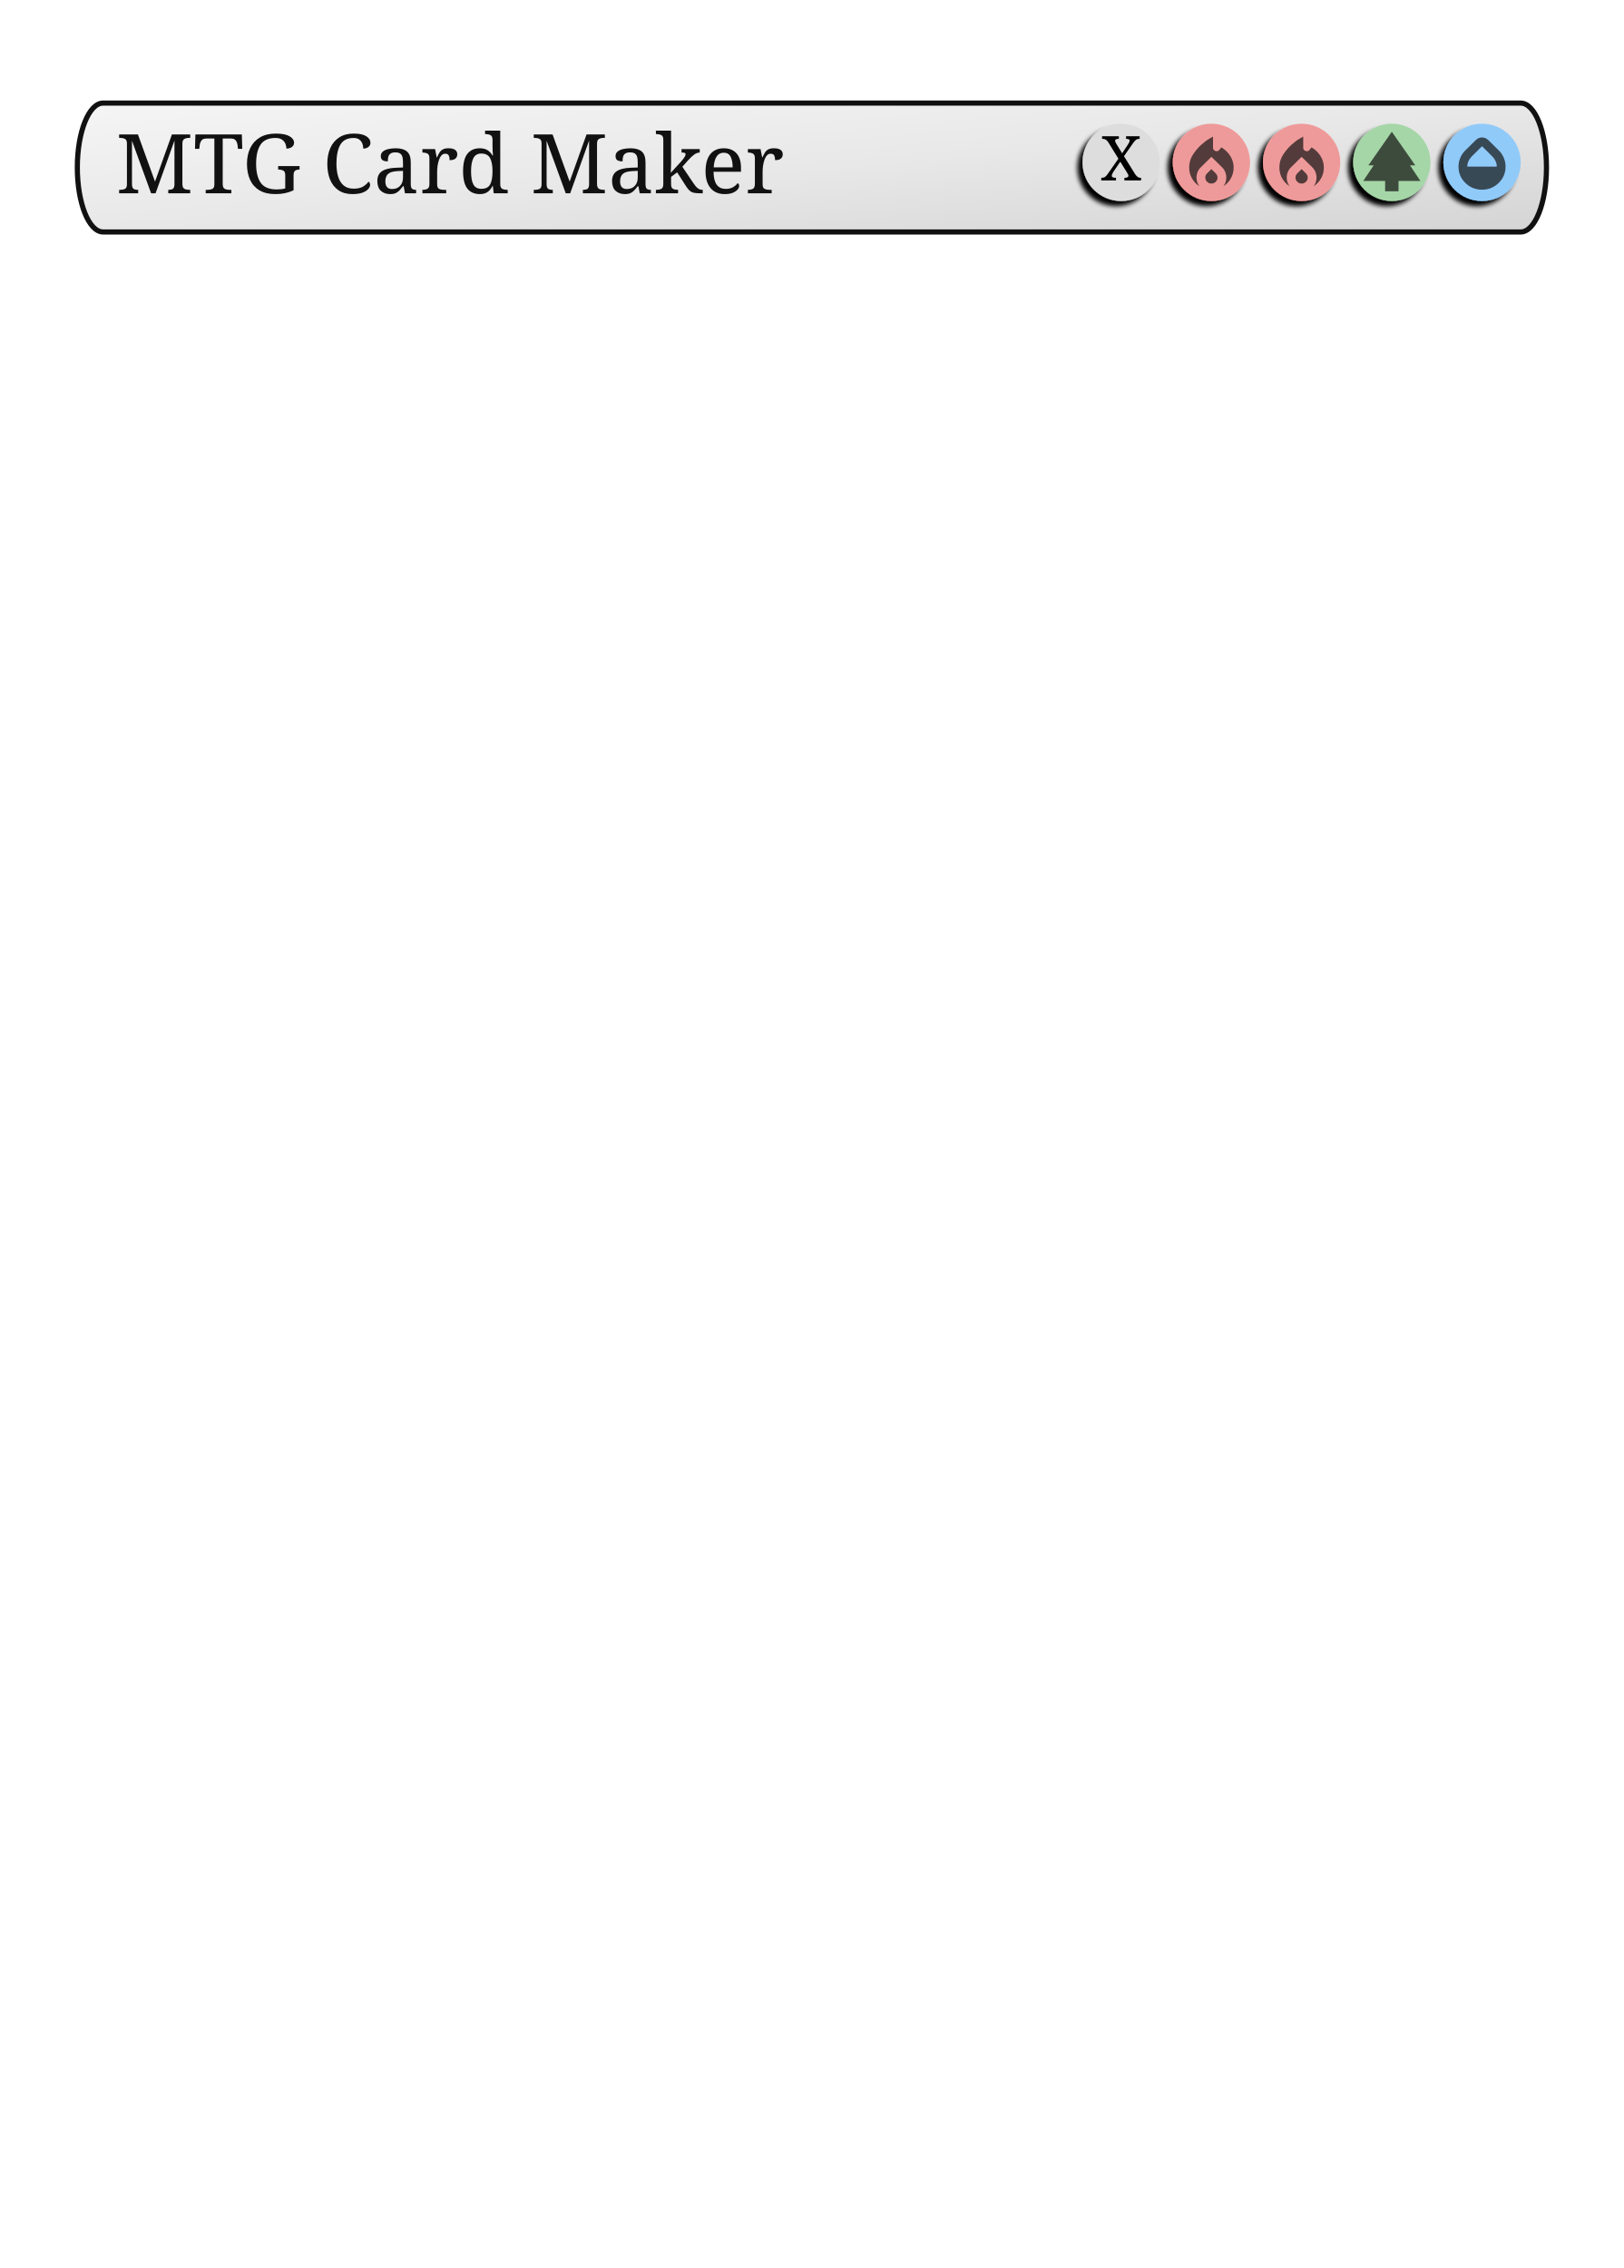
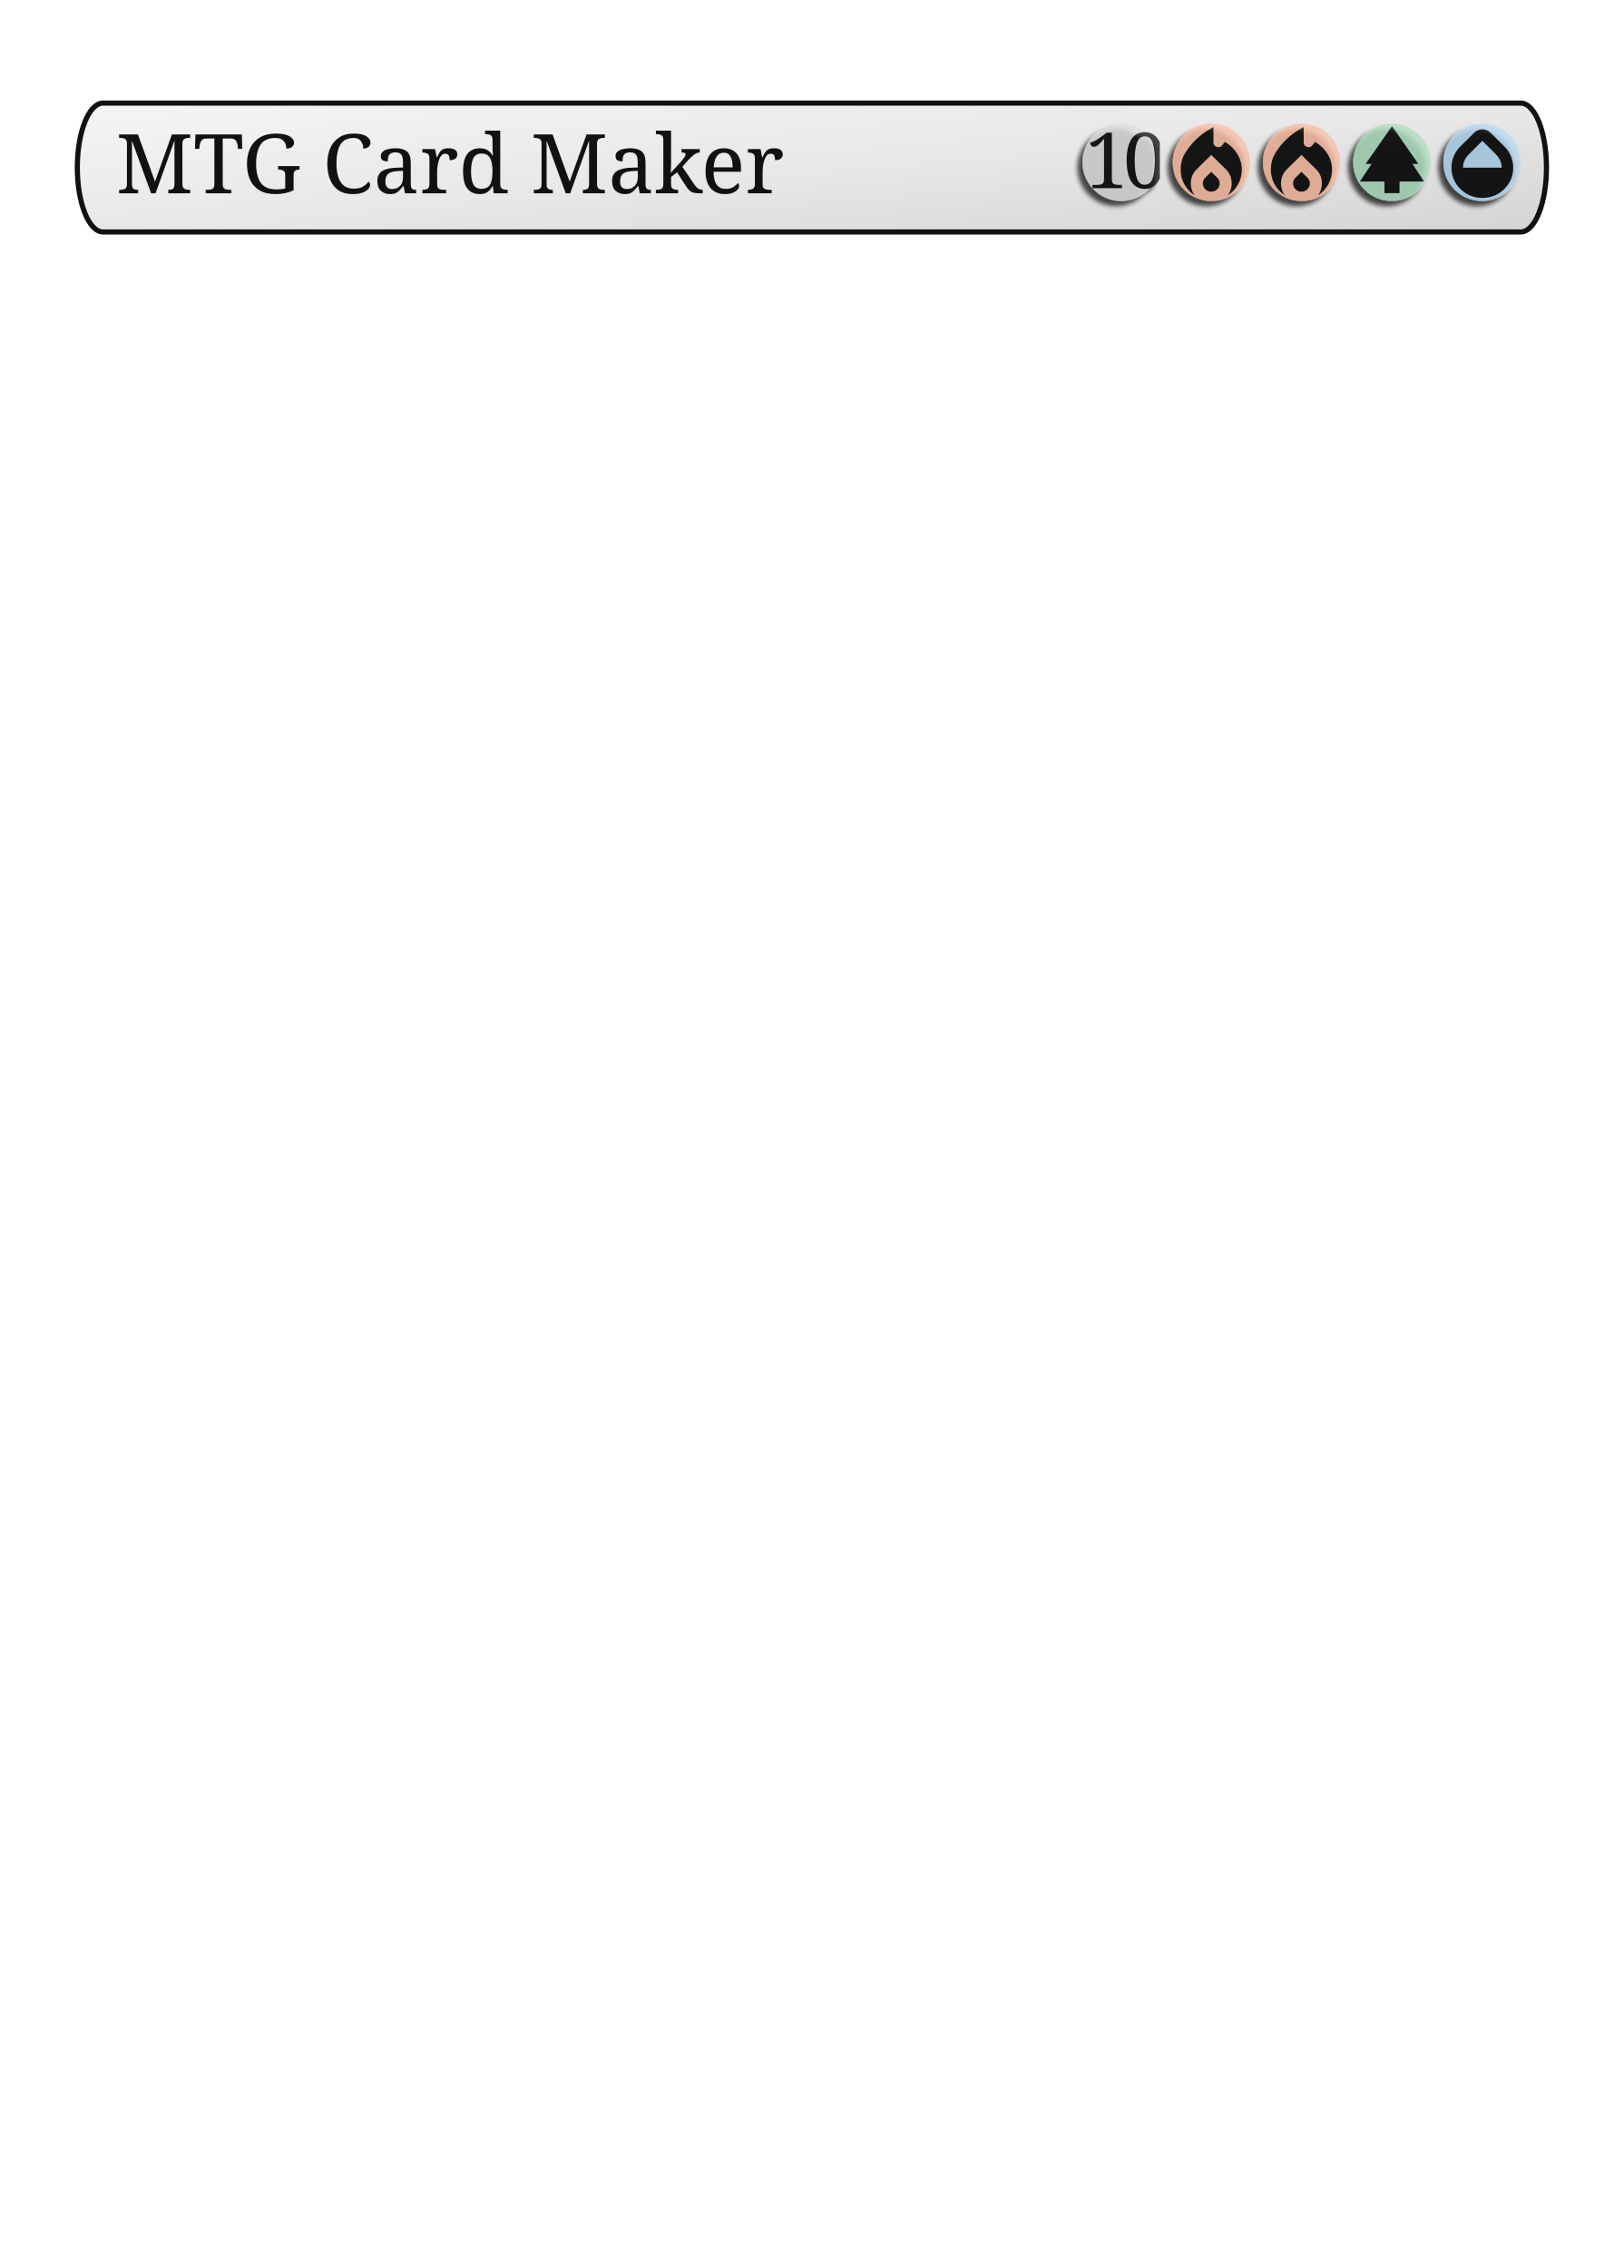
<svg xmlns="http://www.w3.org/2000/svg" width="630" height="880">
  <style>
@font-face {
  font-family: 'Goudy Mediaeval DemiBold';
  src: url('fonts/Goudy Mediaeval DemiBold.ttf') format('truetype');
  font-weight: normal;
  font-style: normal;
}

</style>
  <style>
/* Font Classes */
.card-name {
  font-family: 'Goudy Mediaeval DemiBold', serif;
  font-weight: normal;
  font-style: normal;
}

.card-type {
  font-family: 'Goudy Mediaeval DemiBold', serif;
  font-weight: normal;
  font-style: normal;
}

.card-rules-text {
  font-family: serif;
  font-weight: normal;
  font-style: normal;
}

.card-flavor-text {
  font-family: serif;
  font-weight: normal;
  font-style: italic;
}

.card-power-toughness {
  font-family: serif;
  font-weight: bold;
  font-style: normal;
}

.card-copyright {
  font-family: sans-serif;
  font-weight: normal;
  font-style: normal;
}

.mana-cost-text {
  font-family: serif;
  font-weight: normal;
  font-style: normal;
}

.mana-cost-text-large {
  font-family: serif;
  font-weight: semibold;
  font-style: normal;
}

</style>
  <defs>
    <linearGradient id="colorless_card_gradient" x1="0%" y1="0%" x2="100%" y2="100%">
      <stop offset="0%" stop-color="#3D3D3D" />
      <stop offset="50%" stop-color="#111" />
      <stop offset="100%" stop-color="#1A1A1A" />
    </linearGradient>
    <linearGradient id="colorless_frame_gradient" x1="0%" y1="0%" x2="100%" y2="100%">
      <stop offset="0%" stop-color="#8B8B8B" />
      <stop offset="50%" stop-color="#6B6B6B" />
      <stop offset="100%" stop-color="#4A4A4A" />
    </linearGradient>
    <linearGradient id="colorless_name_gradient" x1="0%" y1="0%" x2="100%" y2="100%">
      <stop offset="0%" stop-color="#F5F5F5" />
      <stop offset="50%" stop-color="#E8E8E8" />
      <stop offset="100%" stop-color="#D4D4D4" />
    </linearGradient>
    <linearGradient id="colorless_text_box_gradient" x1="0%" y1="0%" x2="100%" y2="100%">
      <stop offset="0%" stop-color="#F5F5F5" />
      <stop offset="50%" stop-color="#E8E8E8" />
      <stop offset="100%" stop-color="#D4D4D4" />
    </linearGradient>
    <linearGradient id="colorless_metallic_highlight_gradient" x1="0%" y1="0%" x2="100%" y2="100%">
      <stop offset="0%" stop-color="#8B8B8B" stop-opacity="0.6" />
      <stop offset="20%" stop-color="#E0E0E0" stop-opacity="0.9" />
      <stop offset="38%" stop-color="#FFFFFF" stop-opacity="1.0" />
      <stop offset="42%" stop-color="#E0E0E0" stop-opacity="0.7" />
      <stop offset="62%" stop-color="#8B8B8B" stop-opacity="0.5" />
      <stop offset="73%" stop-color="#FFFFFF" stop-opacity="0.8" />
      <stop offset="80%" stop-color="#E0E0E0" stop-opacity="0.6" />
      <stop offset="100%" stop-color="#8B8B8B" stop-opacity="0.4" />
    </linearGradient>
    <radialGradient id="colorless_metallic_shadow_gradient" cx="50%" cy="50%" r="70%">
      <stop offset="0%" stop-color="#B0B0B0" stop-opacity="0.3" />
      <stop offset="50%" stop-color="#8B8B8B" stop-opacity="0.5" />
      <stop offset="100%" stop-color="#6B6B6B" stop-opacity="0.7" />
    </radialGradient>
    <pattern id="colorless_metallic_pattern" x="0" y="0" width="20" height="20" patternUnits="userSpaceOnUse">
      <line x1="0" y1="0" x2="20" y2="20" stroke="#F5F5F5" stroke-width="0.5" opacity="0.3" />
      <line x1="20" y1="0" x2="0" y2="20" stroke="#B0B0B0" stroke-width="0.5" opacity="0.2" />
      <circle cx="5" cy="5" r="0.5" fill="#F5F5F5" opacity="0.6" />
      <circle cx="15" cy="15" r="0.5" fill="#F5F5F5" opacity="0.6" />
      <circle cx="10" cy="10" r="0.3" fill="#B0B0B0" opacity="0.4" />
    </pattern>
  </defs>
  <g>
    <rect x="30" y="40" width="570" height="50" fill="url(#colorless_name_gradient)" stroke="#111" stroke-width="2" rx="10" ry="25" mask="url(#)" />
    <text x="45" y="75" fill="#111" font-size="32" class="card-name">
MTG Card Maker
</text>
    <g transform="translate(435, 63)">
      <defs>
        <filter id="mana-cost-drop-shadow" x="-50%" y="-50%" width="200%" height="200%">
          <feDropShadow dx="-2" dy="2" stdDeviation="1" flood-color="black" flood-opacity="1.0" />
        </filter>
      </defs>
      <g filter="url(#mana-cost-drop-shadow)">
-         <circle cx="0" cy="0" r="15" fill="#DDD" />
-         <text x="0" y="7" fill="#000" text-anchor="middle" font-weight="normal" font-size="24" font-family="serif">X</text>
-         <circle cx="35" cy="0" r="15" fill="#EF9A9A" />
-         <g transform="translate(23, -12)" opacity="0.7">
-           <svg height="24px" viewBox="0 -960 960 960" width="24px" fill="#111">
-             <path d="M135-399.89Q135-511 193-599.5q58-88.5 126.77-151.17 68.78-62.67 127-96L505-880v172q0 25.74 17.25 40.37Q539.49-653 560.78-653q11.22 0 22.23-4.7T603-674l31-39q87 51 139 134t52 178.52q0 92.88-43.5 169.18Q738-155 666-110q22.19-27.84 33.6-61.77Q711-205.71 711-243.5q0-47.5-16.98-88.49-16.99-41-50.56-73.9L480-566 318-406q-34 32-51.5 73.54-17.5 41.54-17.5 88.73 0 37.73 11.4 71.77Q271.81-137.93 294-110q-72-45-115.5-121.45Q135-307.89 135-399.89ZM480-375l67.67 66.42Q561-294 568-277.86q7 16.13 7 33.86 0 38.3-28.44 65.65Q518.11-151 479.76-151q-38.34 0-66.55-27.35Q385-205.7 385-244q0-19 6.93-34.83Q398.86-294.67 412-308l68-67Z" />
+         <g transform="translate(-15, -15)" opacity="0.7">
+           <svg height="30px" viewBox="-15 -15 30 30" width="30px">
+             <circle cx="0" cy="0" r="15" fill="#DDD" />
+             <text x="-14" y="10" fill="#000" text-anchor="start" font-weight="normal" font-size="30" letter-spacing="-2" font-family="serif">10</text>
          </svg>
        </g>
-         <circle cx="70" cy="0" r="15" fill="#EF9A9A" />
-         <g transform="translate(58, -12)" opacity="0.7">
-           <svg height="24px" viewBox="0 -960 960 960" width="24px" fill="#111">
-             <path d="M135-399.89Q135-511 193-599.5q58-88.5 126.77-151.17 68.78-62.67 127-96L505-880v172q0 25.74 17.25 40.37Q539.49-653 560.78-653q11.22 0 22.23-4.7T603-674l31-39q87 51 139 134t52 178.52q0 92.88-43.5 169.18Q738-155 666-110q22.19-27.84 33.6-61.77Q711-205.71 711-243.5q0-47.5-16.98-88.49-16.99-41-50.56-73.9L480-566 318-406q-34 32-51.5 73.54-17.5 41.54-17.5 88.73 0 37.73 11.4 71.77Q271.81-137.93 294-110q-72-45-115.5-121.45Q135-307.89 135-399.89ZM480-375l67.67 66.42Q561-294 568-277.86q7 16.13 7 33.86 0 38.3-28.44 65.65Q518.11-151 479.76-151q-38.34 0-66.55-27.35Q385-205.7 385-244q0-19 6.93-34.83Q398.86-294.67 412-308l68-67Z" />
+         <g transform="translate(20, -15)" opacity="0.7">
+           <svg height="30px" viewBox="0 -960 960 960" width="30px">
+             <circle cx="50%" cy="-50%" r="480" fill="#FABA9F" />
+             <g transform="translate(-50, 50) scale(1.1)">
+               <path d="M135-399.89Q135-511 193-599.5q58-88.5 126.77-151.17 68.78-62.67 127-96L505-880v172q0 25.74 17.25 40.37Q539.49-653 560.78-653q11.22 0 22.23-4.7T603-674l31-39q87 51 139 134t52 178.52q0 92.88-43.5 169.18Q738-155 666-110q22.19-27.84 33.6-61.77Q711-205.71 711-243.5q0-47.5-16.98-88.49-16.99-41-50.56-73.9L480-566 318-406q-34 32-51.5 73.54-17.5 41.54-17.5 88.73 0 37.73 11.4 71.77Q271.81-137.93 294-110q-72-45-115.5-121.45Q135-307.89 135-399.89ZM480-375l67.67 66.42Q561-294 568-277.86q7 16.13 7 33.86 0 38.3-28.44 65.65Q518.11-151 479.76-151q-38.34 0-66.55-27.35Q385-205.7 385-244q0-19 6.93-34.83Q398.86-294.67 412-308l68-67Z" />
+             </g>
          </svg>
        </g>
-         <circle cx="105" cy="0" r="15" fill="#A5D6A7" />
-         <g transform="translate(93, -12)" opacity="0.7">
-           <svg height="24px" viewBox="0 -960 960 960" width="24px" fill="#111">
-             <path d="M584-31H376v-161H37l161-242h-82l364-521 364 521h-82l161 242H584v161Z" />
+         <g transform="translate(55, -15)" opacity="0.7">
+           <svg height="30px" viewBox="0 -960 960 960" width="30px">
+             <circle cx="50%" cy="-50%" r="480" fill="#FABA9F" />
+             <g transform="translate(-50, 50) scale(1.1)">
+               <path d="M135-399.89Q135-511 193-599.5q58-88.5 126.77-151.17 68.78-62.67 127-96L505-880v172q0 25.74 17.25 40.37Q539.49-653 560.78-653q11.22 0 22.23-4.7T603-674l31-39q87 51 139 134t52 178.52q0 92.88-43.5 169.18Q738-155 666-110q22.19-27.84 33.6-61.77Q711-205.71 711-243.5q0-47.5-16.98-88.49-16.99-41-50.56-73.9L480-566 318-406q-34 32-51.5 73.54-17.5 41.54-17.5 88.73 0 37.73 11.4 71.77Q271.81-137.93 294-110q-72-45-115.5-121.45Q135-307.89 135-399.89ZM480-375l67.67 66.42Q561-294 568-277.86q7 16.13 7 33.86 0 38.3-28.44 65.65Q518.11-151 479.76-151q-38.34 0-66.55-27.35Q385-205.7 385-244q0-19 6.93-34.83Q398.86-294.67 412-308l68-67Z" />
+             </g>
          </svg>
        </g>
-         <circle cx="140" cy="0" r="15" fill="#90CAF9" />
-         <g transform="translate(128, -12)" opacity="0.7">
-           <svg height="24px" viewBox="0 -960 960 960" width="24px" fill="#111">
-             <path d="M479-56q-150 0-257-104T115-414q0-71.79 28-137.89Q171-618 223-668l162-160q20-19 44.74-29 24.74-10 50.26-10t50.26 10Q555-847 575-828l162 160q52 50 80 116.11 28 66.1 28 137.89 0 150-107.5 254T479-56ZM251-414h458q0-44-18.5-85t-49.67-71.56L480-731 319.17-570.56Q288-540 269.5-498.93 251-457.86 251-414Z" />
+         <g transform="translate(90, -15)" opacity="0.7">
+           <svg height="30px" viewBox="0 -960 960 960" width="30px">
+             <circle cx="50%" cy="-50%" r="480" fill="#ABDDBD" />
+             <g transform="translate(50, -70) scale(0.90)">
+               <path d="M584-31H376v-161H37l161-242h-82l364-521 364 521h-82l161 242H584v161Z" />
+             </g>
+           </svg>
+         </g>
+         <g transform="translate(125, -15)" opacity="0.7">
+           <svg height="30px" viewBox="0 -960 960 960" width="30px">
+             <circle cx="50%" cy="-50%" r="480" fill="#B5D9F4" />
+             <g transform="translate(-20, 20) scale(1.05)">
+               <path d="M479-56q-150 0-257-104T115-414q0-71.79 28-137.89Q171-618 223-668l162-160q20-19 44.74-29 24.74-10 50.26-10t50.26 10Q555-847 575-828l162 160q52 50 80 116.11 28 66.1 28 137.89 0 150-107.5 254T479-56ZM251-414h458q0-44-18.5-85t-49.67-71.56L480-731 319.17-570.56Q288-540 269.5-498.93 251-457.86 251-414Z" />
+             </g>
          </svg>
        </g>
      </g>
    </g>
  </g>
</svg>
